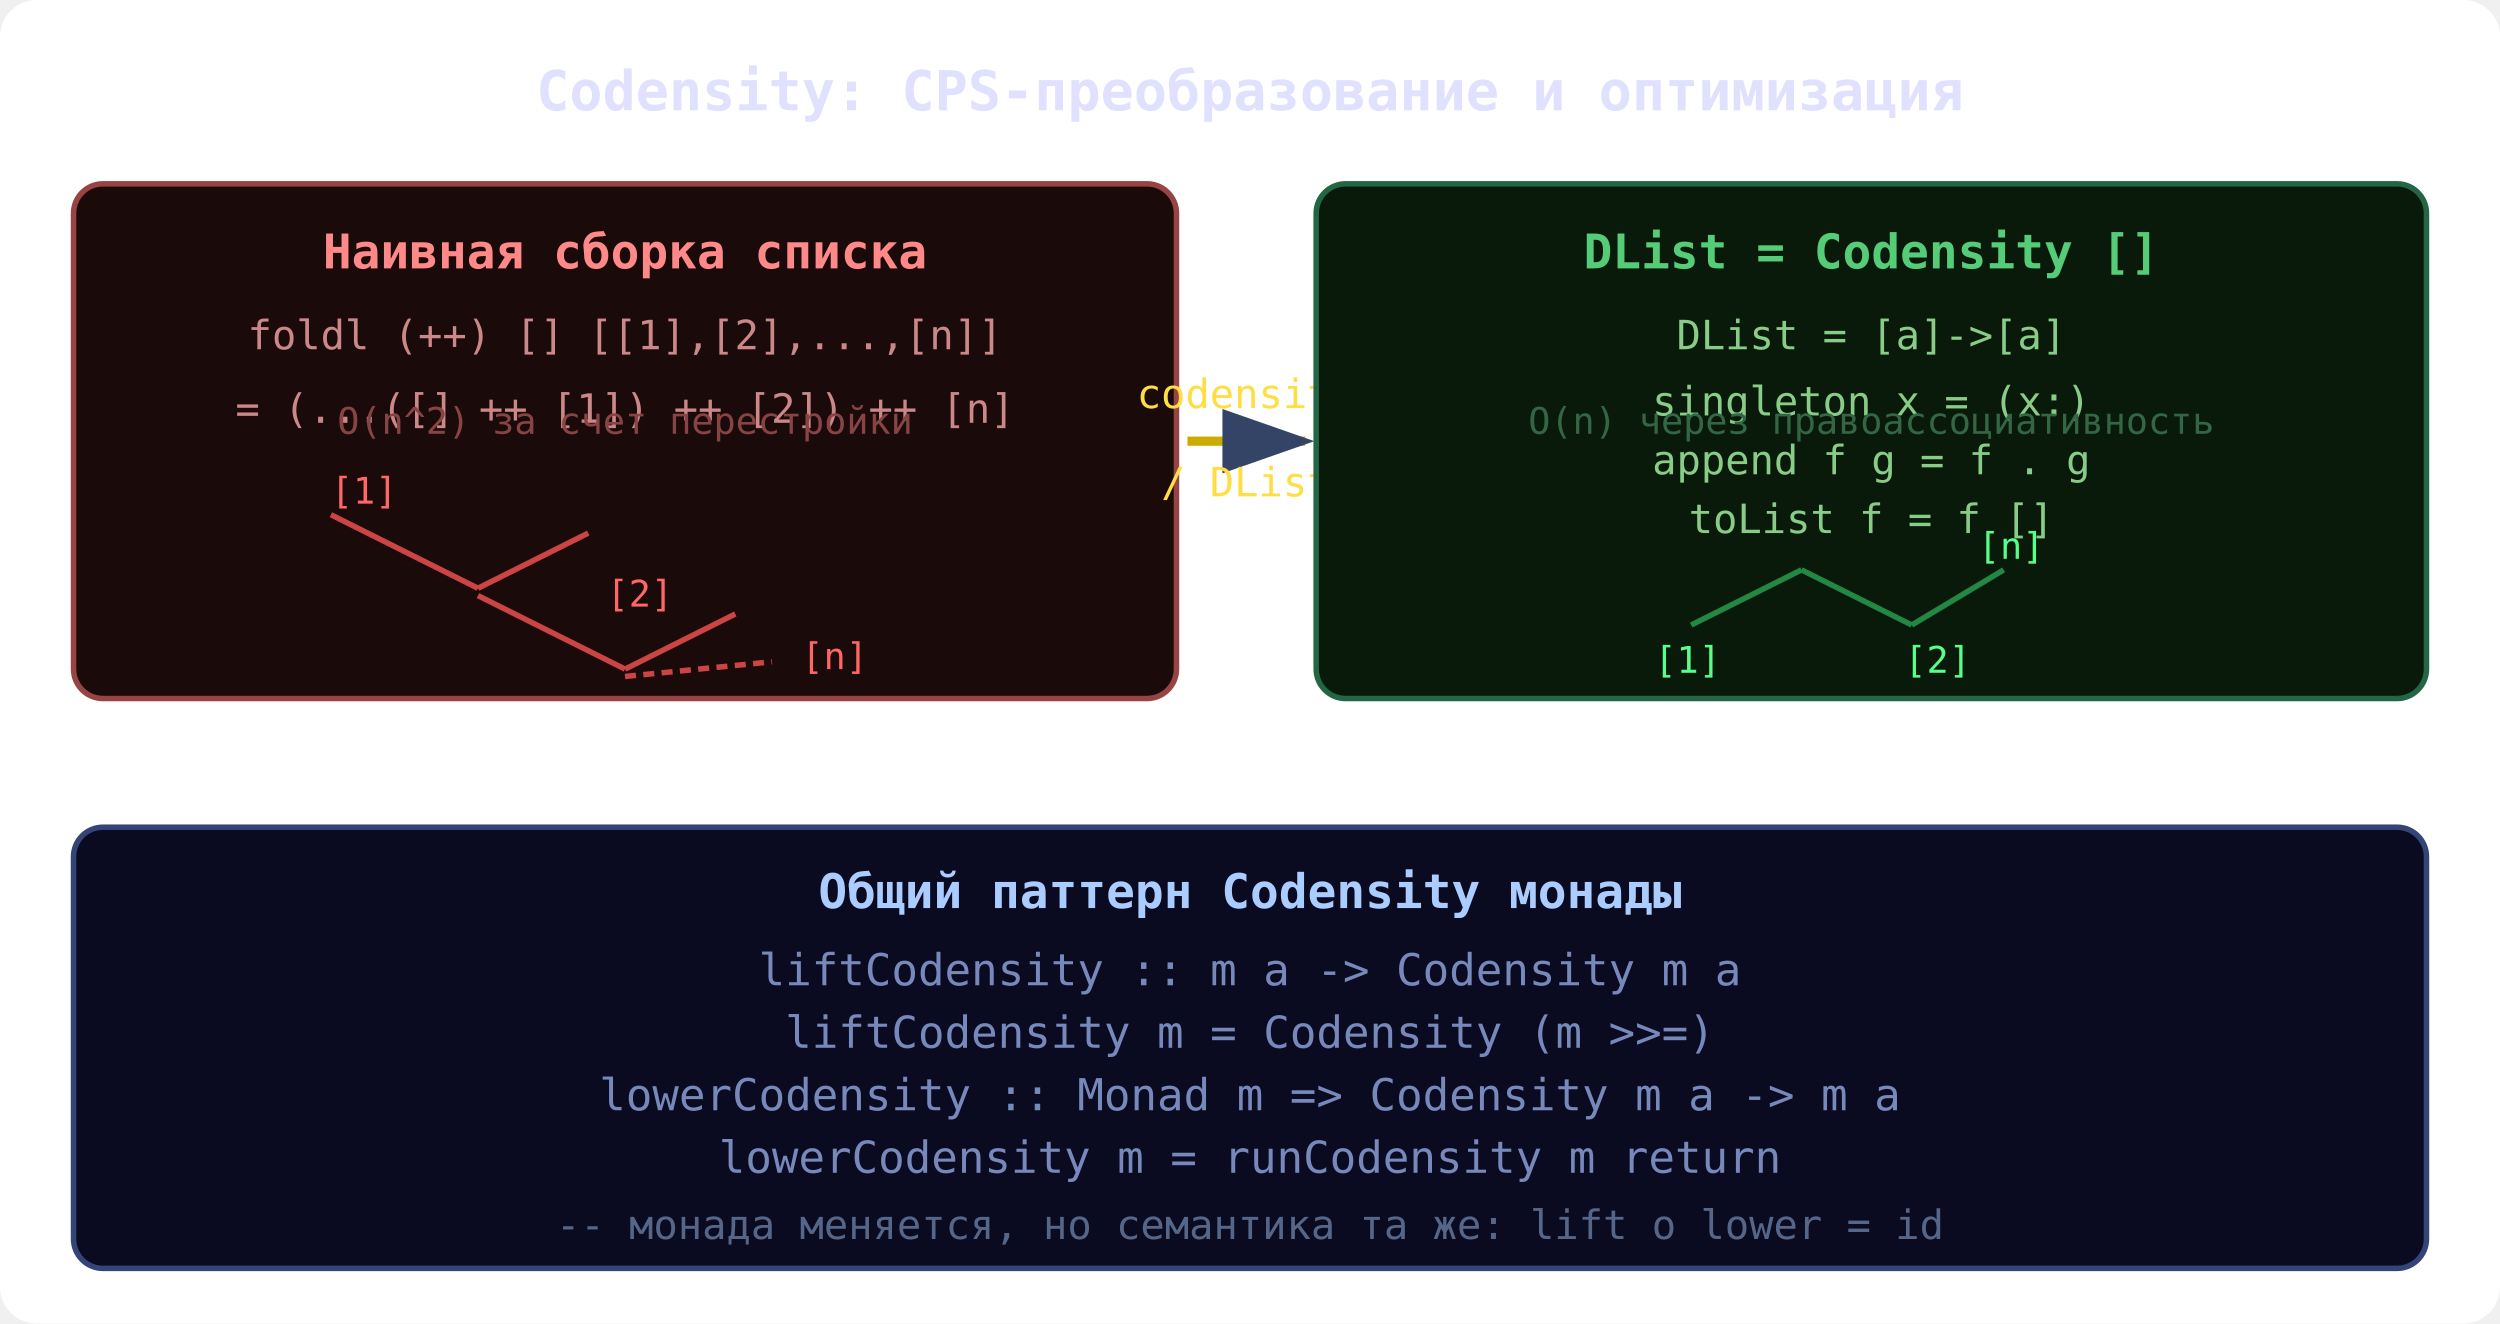
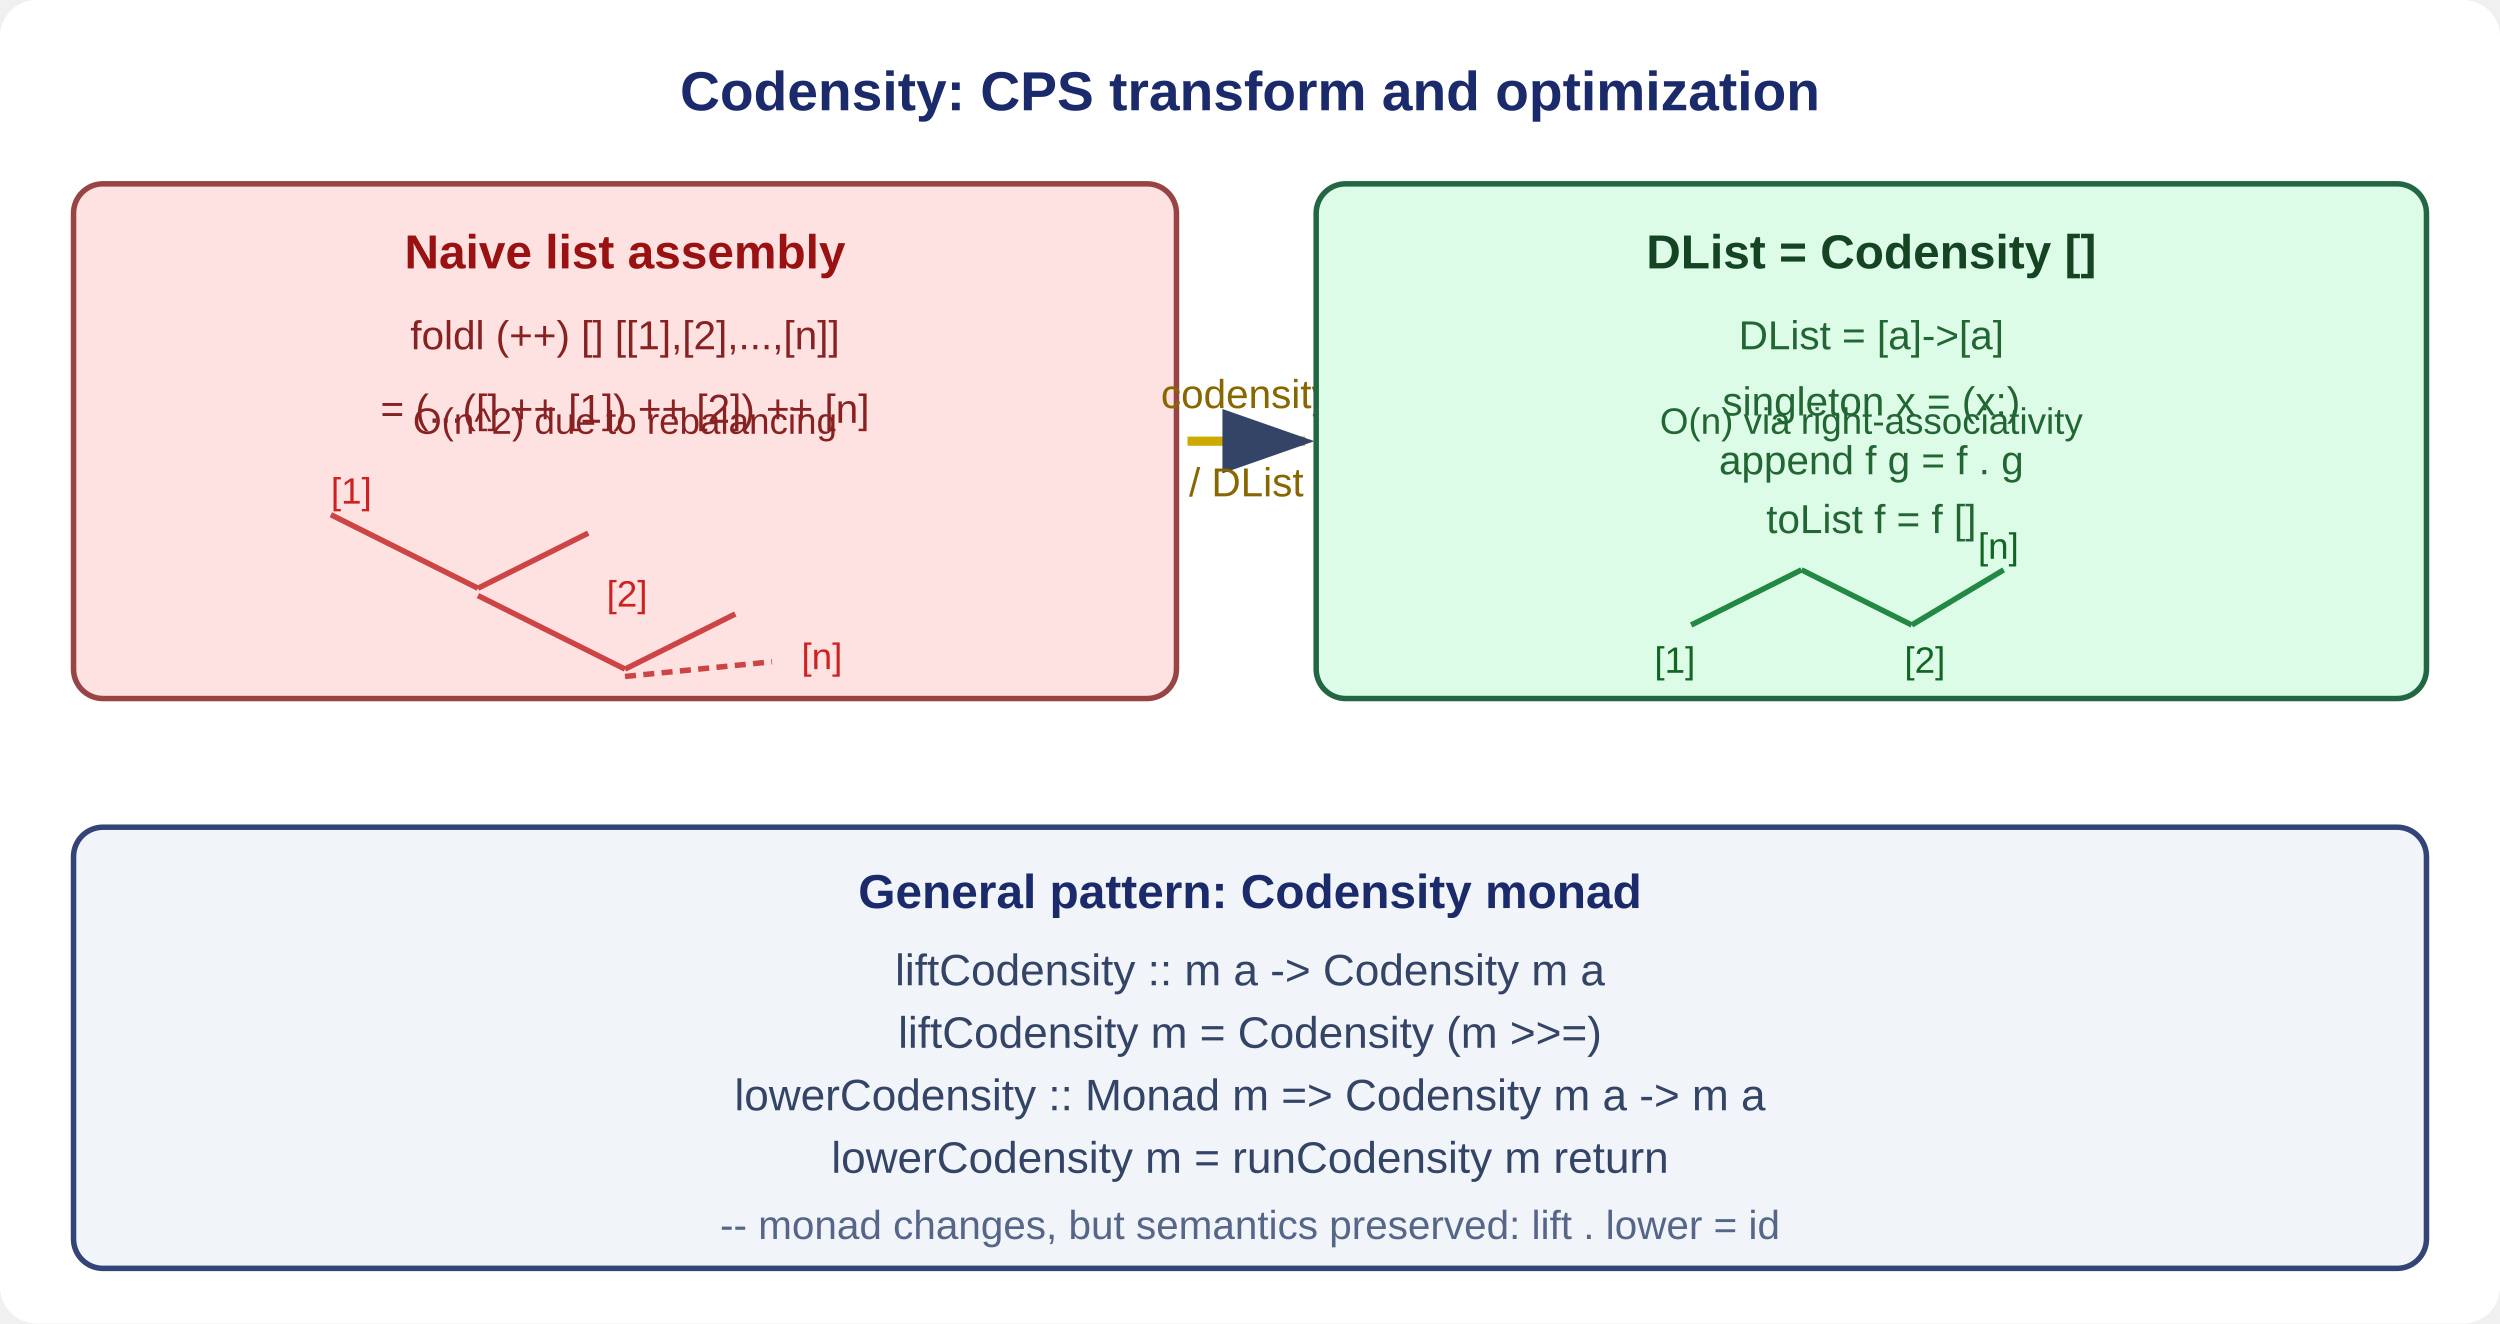
<svg xmlns="http://www.w3.org/2000/svg" width="680" height="360">
  <defs>
    <marker id="arrc" markerWidth="10" markerHeight="7" refX="9" refY="3.5" orient="auto">
      <polygon points="0 0, 10 3.5, 0 7" fill="#334466" />
    </marker>
    <marker id="arrGc" markerWidth="10" markerHeight="7" refX="9" refY="3.5" orient="auto">
      <polygon points="0 0, 10 3.5, 0 7" fill="#228844" />
    </marker>
    <marker id="arrBc" markerWidth="10" markerHeight="7" refX="9" refY="3.5" orient="auto">
      <polygon points="0 0, 10 3.5, 0 7" fill="#2255cc" />
    </marker>
  </defs>
  <rect width="680" height="360" fill="#ffffff" rx="10" />
-   <text x="340" y="30" text-anchor="middle" font-family="monospace" font-size="15" fill="#e0e0ff" font-weight="bold">Codensity: CPS-преобразование и оптимизация</text>
-   <rect x="20" y="50" width="300" height="140" rx="8" fill="#1a0a0a" stroke="#994444" stroke-width="1.5" />
-   <text x="170" y="73" text-anchor="middle" font-family="monospace" font-size="13" fill="#ff8888" font-weight="bold">Наивная сборка списка</text>
-   <text x="170" y="95" text-anchor="middle" font-family="monospace" font-size="11" fill="#cc8888">foldl (++) [] [[1],[2],...,[n]]</text>
-   <text x="170" y="115" text-anchor="middle" font-family="monospace" font-size="11" fill="#cc8888">= (...([] ++ [1]) ++ [2]) ++ [n]</text>
+   <text x="340" y="30" text-anchor="middle" font-family="monospace,Arial,sans-serif" font-size="15" fill="#1a2a6a" font-weight="bold">Codensity: CPS transform and optimization</text>
+   <rect x="20" y="50" width="300" height="140" rx="8" fill="#fee2e2" stroke="#994444" stroke-width="1.5" />
+   <text x="170" y="73" text-anchor="middle" font-family="monospace,Arial,sans-serif" font-size="13" fill="#991111" font-weight="bold">Naive list assembly</text>
+   <text x="170" y="95" text-anchor="middle" font-family="monospace,Arial,sans-serif" font-size="11" fill="#882222">foldl (++) [] [[1],[2],...,[n]]</text>
+   <text x="170" y="115" text-anchor="middle" font-family="monospace,Arial,sans-serif" font-size="11" fill="#882222">= (...([] ++ [1]) ++ [2]) ++ [n]</text>
  <line x1="90" y1="140" x2="130" y2="160" stroke="#cc4444" stroke-width="1.5" />
  <line x1="130" y1="160" x2="160" y2="145" stroke="#cc4444" stroke-width="1.5" />
-   <text x="90" y="137" font-family="monospace" font-size="10" fill="#ff6666">[1]</text>
+   <text x="90" y="137" font-family="monospace,Arial,sans-serif" font-size="10" fill="#cc2222">[1]</text>
  <line x1="130" y1="162" x2="170" y2="182" stroke="#cc4444" stroke-width="1.5" />
  <line x1="170" y1="182" x2="200" y2="167" stroke="#cc4444" stroke-width="1.5" />
-   <text x="165" y="165" font-family="monospace" font-size="10" fill="#ff6666">[2]</text>
+   <text x="165" y="165" font-family="monospace,Arial,sans-serif" font-size="10" fill="#cc2222">[2]</text>
  <line x1="170" y1="184" x2="210" y2="180" stroke="#cc4444" stroke-width="1.5" stroke-dasharray="3,2" />
-   <text x="218" y="182" font-family="monospace" font-size="10" fill="#ff6666">[n]</text>
-   <text x="170" y="118" text-anchor="middle" font-family="monospace" font-size="10" fill="#884444">O(n^2) за счет перестройки</text>
+   <text x="218" y="182" font-family="monospace,Arial,sans-serif" font-size="10" fill="#cc2222">[n]</text>
+   <text x="170" y="118" text-anchor="middle" font-family="monospace,Arial,sans-serif" font-size="10" fill="#882222">O(n^2) due to rebalancing</text>
  <line x1="323" y1="120" x2="355" y2="120" stroke="#ccaa00" stroke-width="2.5" marker-end="url(#arrc)" />
-   <text x="339" y="111" text-anchor="middle" font-family="monospace" font-size="11" fill="#ffdd44">codensity</text>
-   <text x="339" y="135" text-anchor="middle" font-family="monospace" font-size="11" fill="#ffdd44">/ DList</text>
-   <rect x="358" y="50" width="302" height="140" rx="8" fill="#0a1a0a" stroke="#226644" stroke-width="1.5" />
-   <text x="509" y="73" text-anchor="middle" font-family="monospace" font-size="13" fill="#55cc77" font-weight="bold">DList = Codensity []</text>
-   <text x="509" y="95" text-anchor="middle" font-family="monospace" font-size="11" fill="#88cc88">DList = [a]-&gt;[a]</text>
-   <text x="509" y="113" text-anchor="middle" font-family="monospace" font-size="11" fill="#88cc88">singleton x = (x:)</text>
-   <text x="509" y="129" text-anchor="middle" font-family="monospace" font-size="11" fill="#88cc88">append f g = f . g</text>
-   <text x="509" y="145" text-anchor="middle" font-family="monospace" font-size="11" fill="#88cc88">toList f = f []</text>
+   <text x="339" y="111" text-anchor="middle" font-family="monospace,Arial,sans-serif" font-size="11" fill="#886600">codensity</text>
+   <text x="339" y="135" text-anchor="middle" font-family="monospace,Arial,sans-serif" font-size="11" fill="#886600">/ DList</text>
+   <rect x="358" y="50" width="302" height="140" rx="8" fill="#dcfce7" stroke="#226644" stroke-width="1.5" />
+   <text x="509" y="73" text-anchor="middle" font-family="monospace,Arial,sans-serif" font-size="13" fill="#144422" font-weight="bold">DList = Codensity []</text>
+   <text x="509" y="95" text-anchor="middle" font-family="monospace,Arial,sans-serif" font-size="11" fill="#226633">DList = [a]-&gt;[a]</text>
+   <text x="509" y="113" text-anchor="middle" font-family="monospace,Arial,sans-serif" font-size="11" fill="#226633">singleton x = (x:)</text>
+   <text x="509" y="129" text-anchor="middle" font-family="monospace,Arial,sans-serif" font-size="11" fill="#226633">append f g = f . g</text>
+   <text x="509" y="145" text-anchor="middle" font-family="monospace,Arial,sans-serif" font-size="11" fill="#226633">toList f = f []</text>
  <line x1="460" y1="170" x2="490" y2="155" stroke="#228844" stroke-width="1.5" />
  <line x1="490" y1="155" x2="520" y2="170" stroke="#228844" stroke-width="1.5" />
  <line x1="520" y1="170" x2="545" y2="155" stroke="#228844" stroke-width="1.5" />
-   <text x="450" y="183" font-family="monospace" font-size="10" fill="#55ff88">[1]</text>
-   <text x="518" y="183" font-family="monospace" font-size="10" fill="#55ff88">[2]</text>
-   <text x="538" y="152" font-family="monospace" font-size="10" fill="#55ff88">[n]</text>
-   <text x="509" y="118" text-anchor="middle" font-family="monospace" font-size="10" fill="#336644">O(n) через правоассоциативность</text>
-   <rect x="20" y="225" width="640" height="120" rx="8" fill="#0a0a20" stroke="#334477" stroke-width="1.5" />
-   <text x="340" y="247" text-anchor="middle" font-family="monospace" font-size="13" fill="#aaccff" font-weight="bold">Общий паттерн Codensity монады</text>
-   <text x="340" y="268" text-anchor="middle" font-family="monospace" font-size="12" fill="#7788bb">liftCodensity :: m a -&gt; Codensity m a</text>
-   <text x="340" y="285" text-anchor="middle" font-family="monospace" font-size="12" fill="#7788bb">liftCodensity m = Codensity (m &gt;&gt;=)</text>
-   <text x="340" y="302" text-anchor="middle" font-family="monospace" font-size="12" fill="#7788bb">lowerCodensity :: Monad m =&gt; Codensity m a -&gt; m a</text>
-   <text x="340" y="319" text-anchor="middle" font-family="monospace" font-size="12" fill="#7788bb">lowerCodensity m = runCodensity m return</text>
-   <text x="340" y="337" text-anchor="middle" font-family="monospace" font-size="11" fill="#556688">-- монада меняется, но семантика та же: lift о lower = id</text>
+   <text x="450" y="183" font-family="monospace,Arial,sans-serif" font-size="10" fill="#116622">[1]</text>
+   <text x="518" y="183" font-family="monospace,Arial,sans-serif" font-size="10" fill="#116622">[2]</text>
+   <text x="538" y="152" font-family="monospace,Arial,sans-serif" font-size="10" fill="#116622">[n]</text>
+   <text x="509" y="118" text-anchor="middle" font-family="monospace,Arial,sans-serif" font-size="10" fill="#226633">O(n) via right-associativity</text>
+   <rect x="20" y="225" width="640" height="120" rx="8" fill="#f1f5f9" stroke="#334477" stroke-width="1.5" />
+   <text x="340" y="247" text-anchor="middle" font-family="monospace,Arial,sans-serif" font-size="13" fill="#1a2a6a" font-weight="bold">General pattern: Codensity monad</text>
+   <text x="340" y="268" text-anchor="middle" font-family="monospace,Arial,sans-serif" font-size="12" fill="#334466">liftCodensity :: m a -&gt; Codensity m a</text>
+   <text x="340" y="285" text-anchor="middle" font-family="monospace,Arial,sans-serif" font-size="12" fill="#334466">liftCodensity m = Codensity (m &gt;&gt;=)</text>
+   <text x="340" y="302" text-anchor="middle" font-family="monospace,Arial,sans-serif" font-size="12" fill="#334466">lowerCodensity :: Monad m =&gt; Codensity m a -&gt; m a</text>
+   <text x="340" y="319" text-anchor="middle" font-family="monospace,Arial,sans-serif" font-size="12" fill="#334466">lowerCodensity m = runCodensity m return</text>
+   <text x="340" y="337" text-anchor="middle" font-family="monospace,Arial,sans-serif" font-size="11" fill="#556688">-- monad changes, but semantics preserved: lift . lower = id</text>
</svg>
